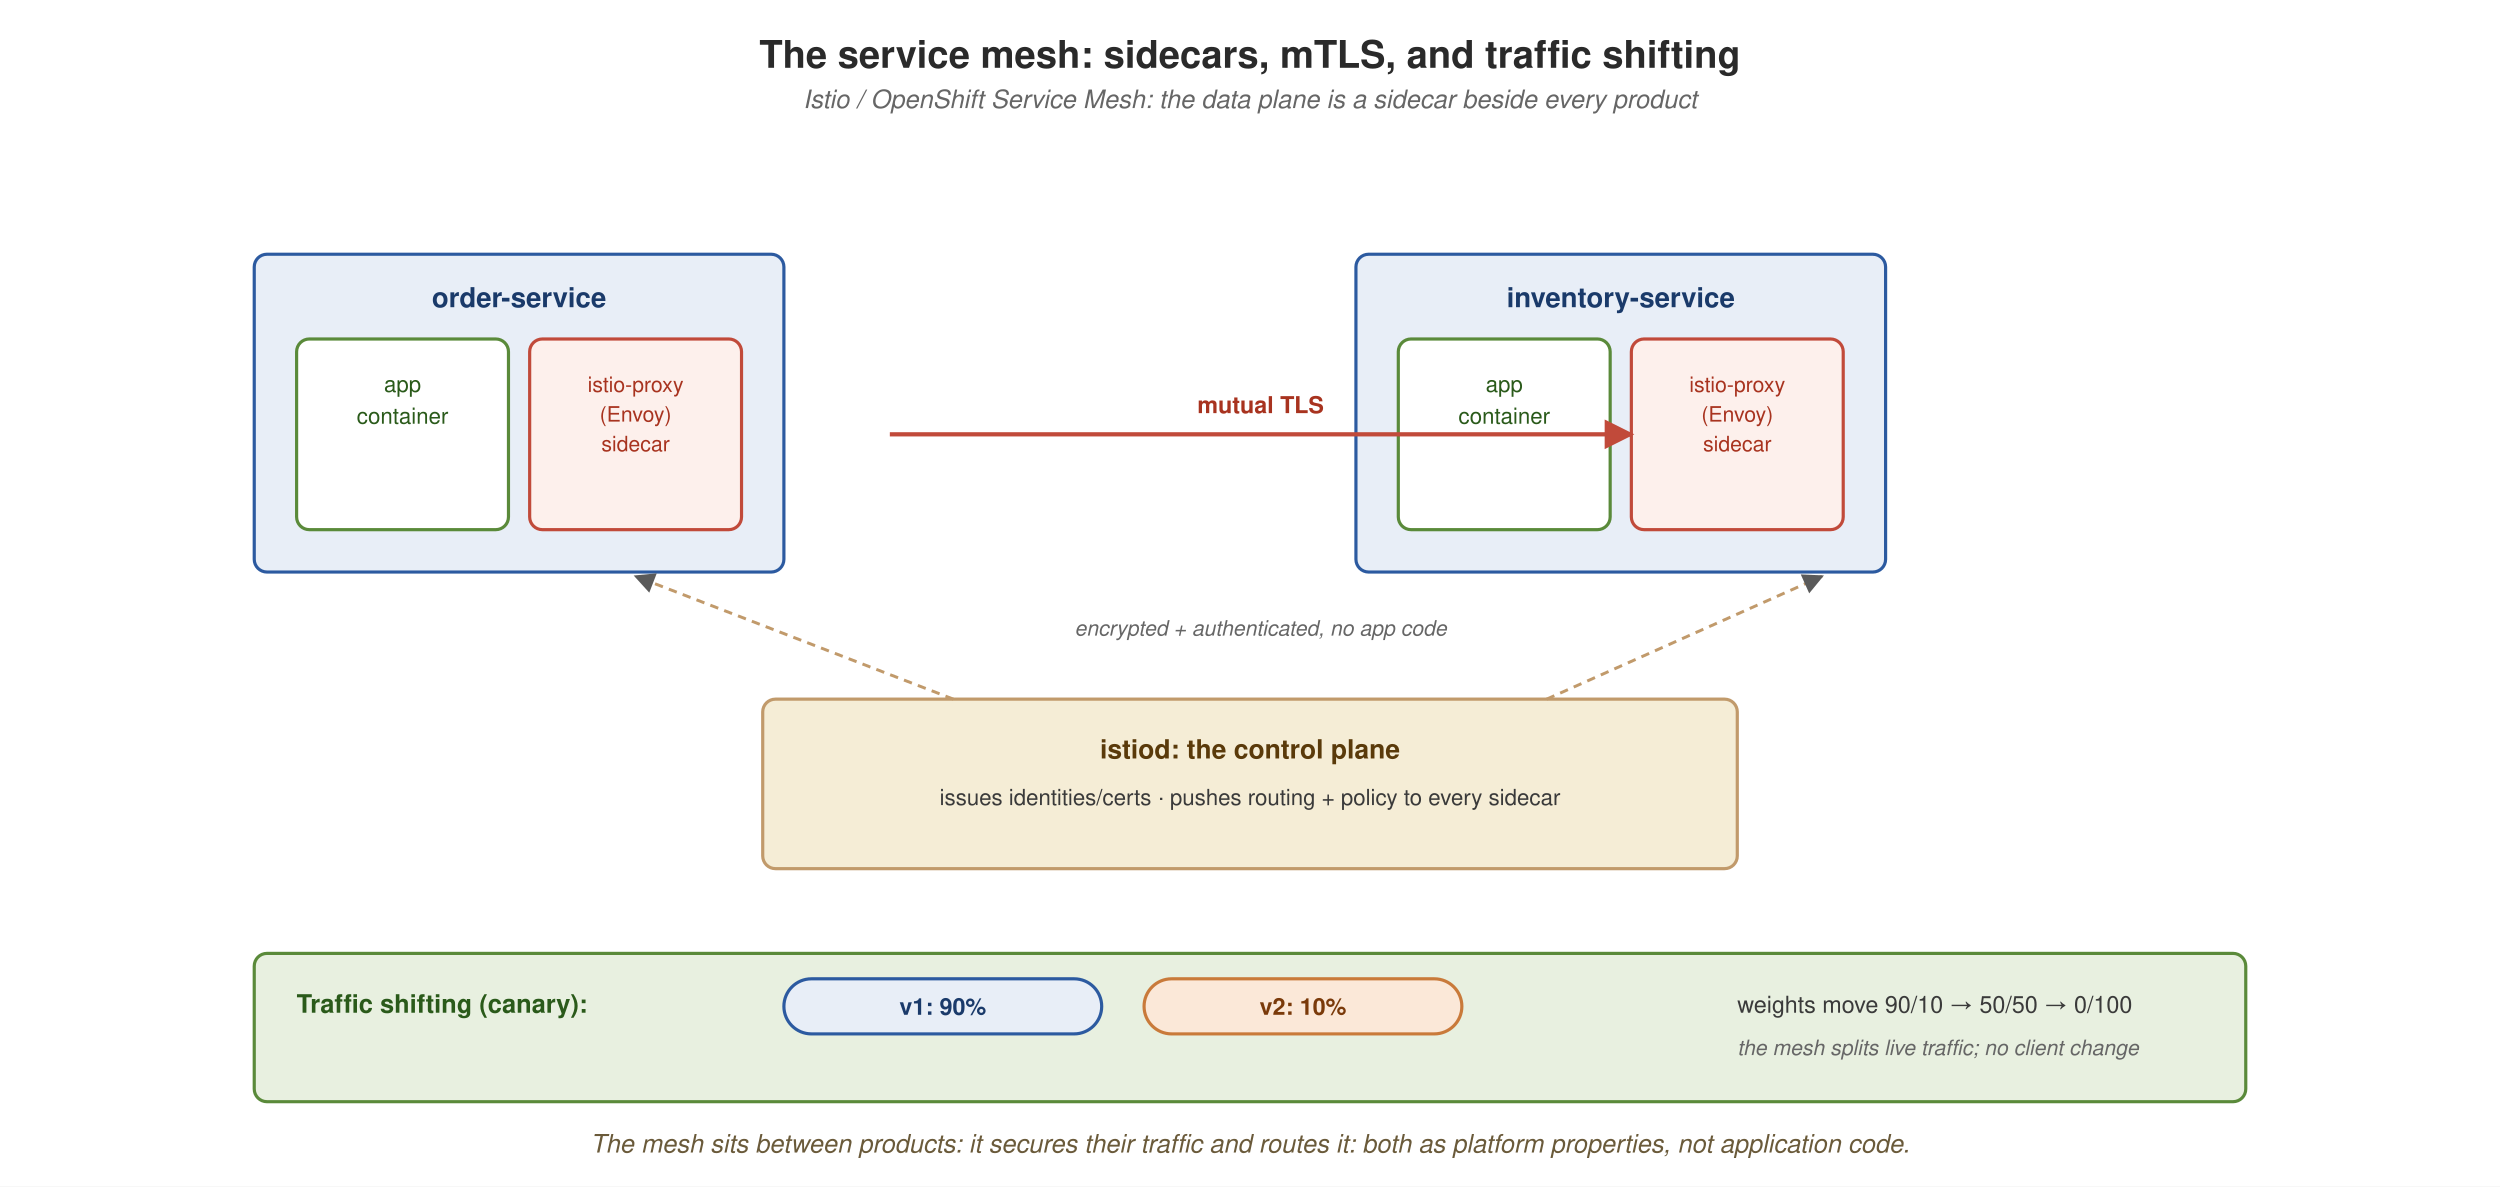
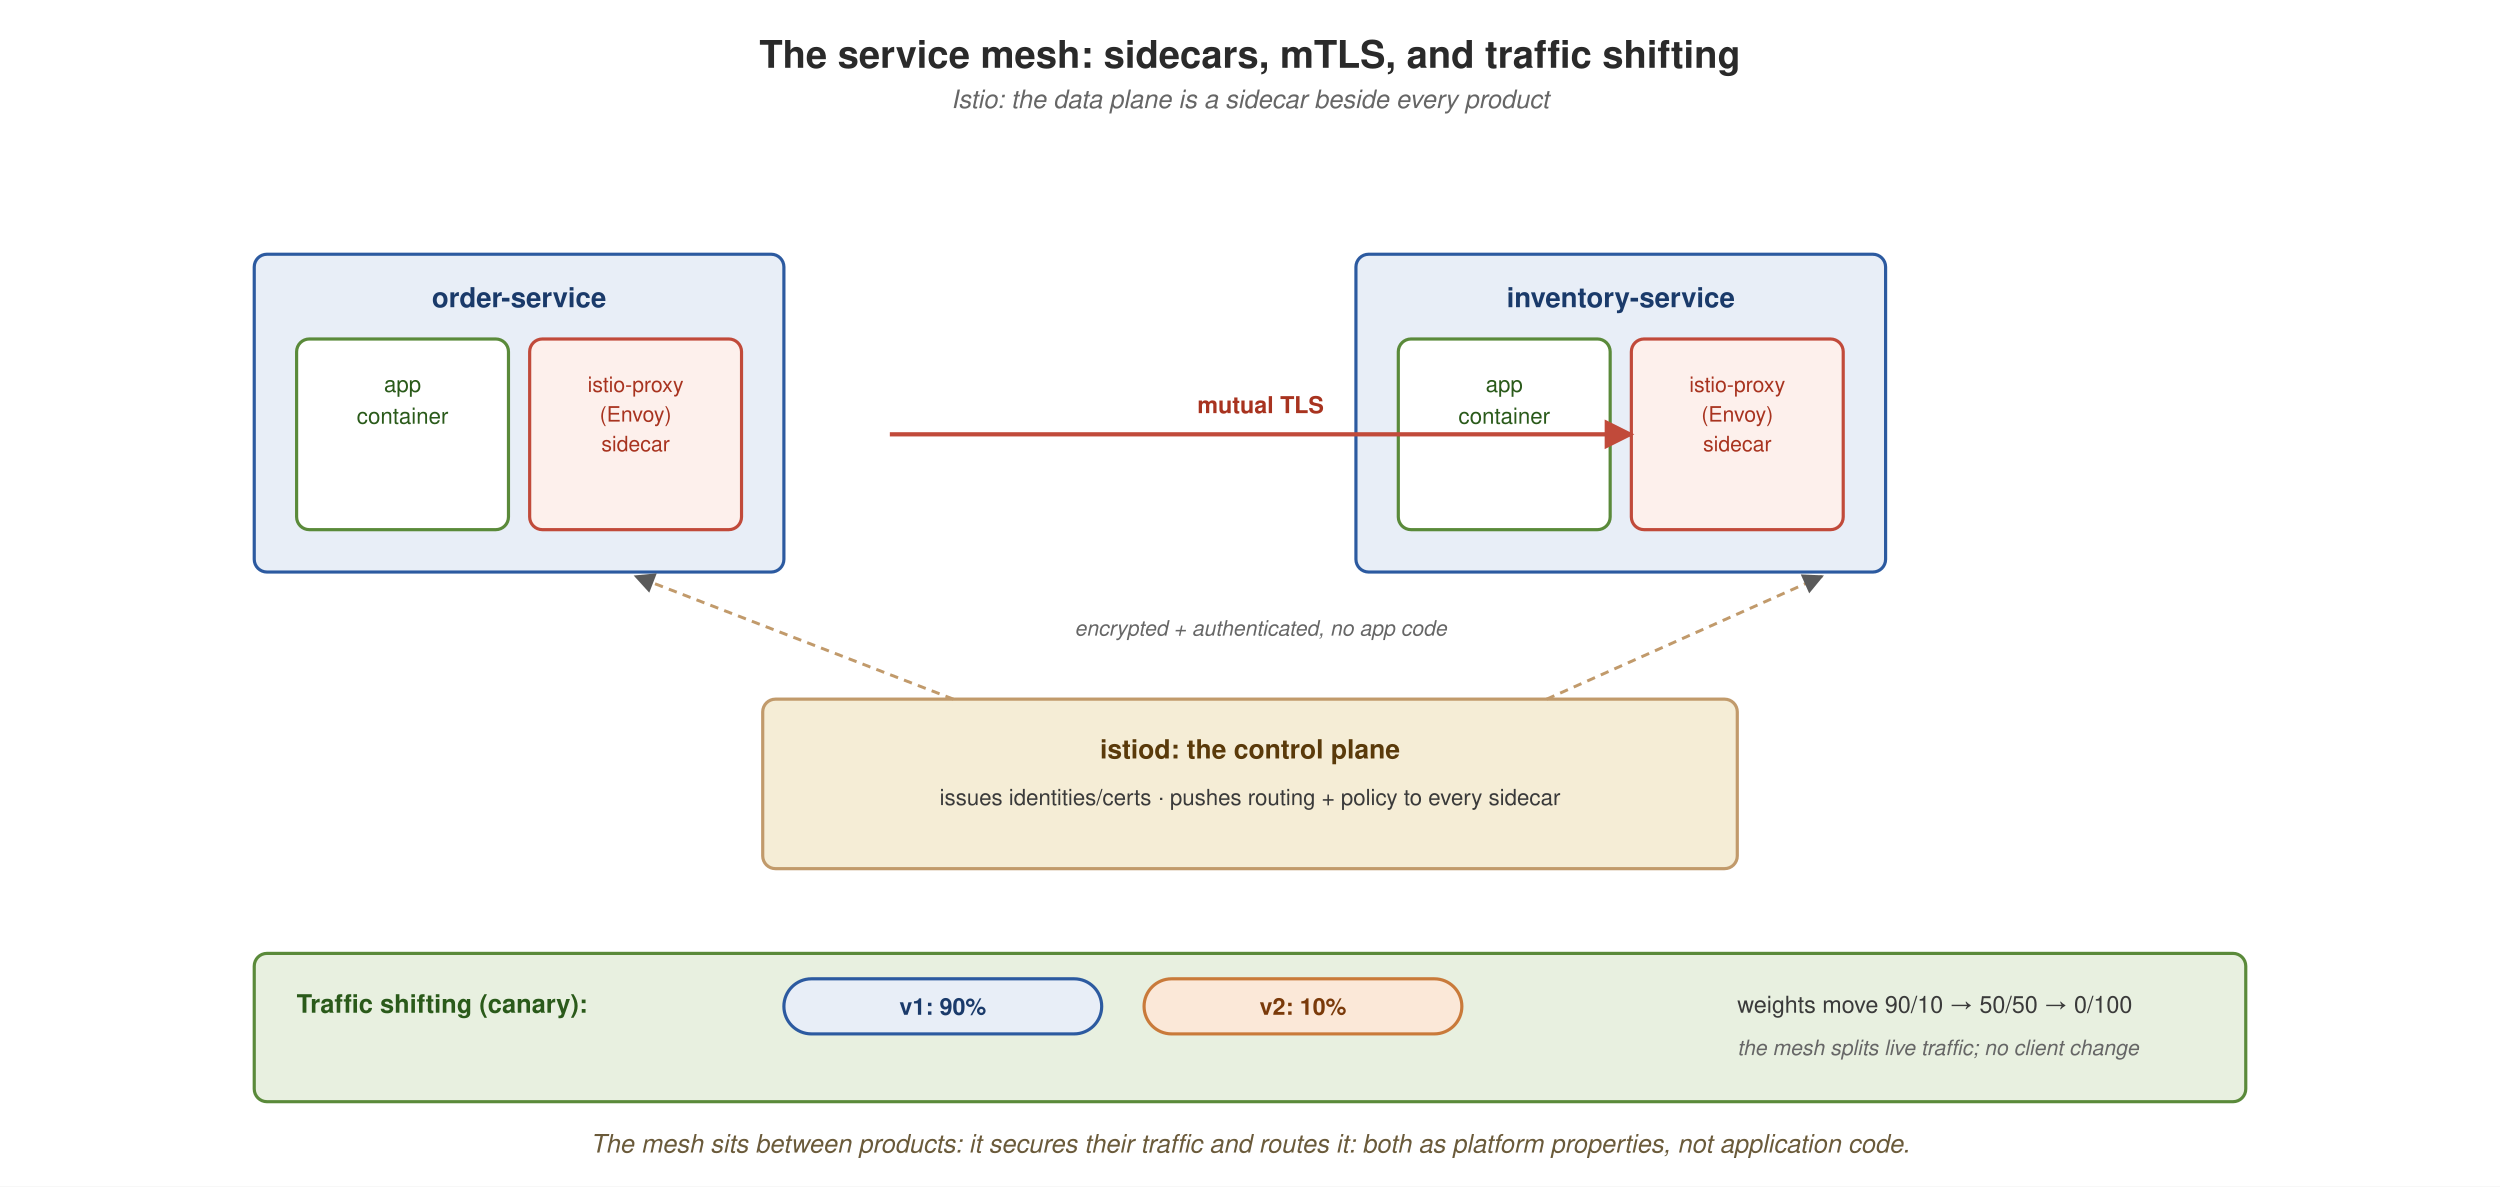
<svg xmlns="http://www.w3.org/2000/svg" viewBox="0 0 1180 560" font-family="Helvetica, -apple-system, 'Segoe UI', Roboto, sans-serif">
  <rect x="0" y="0" width="1180" height="560" fill="#ffffff" />
  <defs>
    <marker id="arr" viewBox="0 0 10 10" refX="9" refY="5" markerWidth="7" markerHeight="7" orient="auto-start-reverse">
      <path d="M0,0 L10,5 L0,10 z" fill="#5a5a5a" />
    </marker>
    <marker id="arrR" viewBox="0 0 10 10" refX="9" refY="5" markerWidth="7" markerHeight="7" orient="auto-start-reverse">
      <path d="M0,0 L10,5 L0,10 z" fill="#c14a3a" />
    </marker>
    <marker id="arrB" viewBox="0 0 10 10" refX="9" refY="5" markerWidth="7" markerHeight="7" orient="auto-start-reverse">
      <path d="M0,0 L10,5 L0,10 z" fill="#2c5aa0" />
    </marker>
    <marker id="arrG" viewBox="0 0 10 10" refX="9" refY="5" markerWidth="7" markerHeight="7" orient="auto-start-reverse">
      <path d="M0,0 L10,5 L0,10 z" fill="#5a8a3a" />
    </marker>
  </defs>
  <text x="590" y="32" font-size="18" fill="#2a2a2a" text-anchor="middle" font-weight="700">The service mesh: sidecars, mTLS, and traffic shifting</text>
-   <text x="590" y="51" font-size="12" fill="#666666" text-anchor="middle" font-style="italic">Istio / OpenShift Service Mesh: the data plane is a sidecar beside every product</text>
+   <text x="590" y="51" font-size="12" fill="#666666" text-anchor="middle" font-style="italic">Istio: the data plane is a sidecar beside every product</text>
  <rect x="120" y="120" width="250" height="150" fill="#e8eef7" stroke="#2c5aa0" stroke-width="1.5" rx="6" />
  <text x="245" y="145" font-size="13" fill="#1a3a6a" text-anchor="middle" font-weight="700">order-service</text>
  <rect x="140" y="160" width="100" height="90" fill="#ffffff" stroke="#5a8a3a" stroke-width="1.5" rx="6" />
  <text x="190" y="185" font-size="10.5" fill="#2a5a1a" text-anchor="middle">app</text>
  <text x="190" y="200" font-size="10.5" fill="#2a5a1a" text-anchor="middle">container</text>
  <rect x="250" y="160" width="100" height="90" fill="#fdf0ec" stroke="#c14a3a" stroke-width="1.5" rx="6" />
  <text x="300" y="185" font-size="10" fill="#a8331f" text-anchor="middle">istio-proxy</text>
  <text x="300" y="199" font-size="10" fill="#a8331f" text-anchor="middle">(Envoy)</text>
  <text x="300" y="213" font-size="10" fill="#a8331f" text-anchor="middle">sidecar</text>
  <rect x="640" y="120" width="250" height="150" fill="#e8eef7" stroke="#2c5aa0" stroke-width="1.5" rx="6" />
  <text x="765" y="145" font-size="13" fill="#1a3a6a" text-anchor="middle" font-weight="700">inventory-service</text>
  <rect x="660" y="160" width="100" height="90" fill="#ffffff" stroke="#5a8a3a" stroke-width="1.5" rx="6" />
  <text x="710" y="185" font-size="10.5" fill="#2a5a1a" text-anchor="middle">app</text>
  <text x="710" y="200" font-size="10.5" fill="#2a5a1a" text-anchor="middle">container</text>
  <rect x="770" y="160" width="100" height="90" fill="#fdf0ec" stroke="#c14a3a" stroke-width="1.5" rx="6" />
  <text x="820" y="185" font-size="10" fill="#a8331f" text-anchor="middle">istio-proxy</text>
  <text x="820" y="199" font-size="10" fill="#a8331f" text-anchor="middle">(Envoy)</text>
  <text x="820" y="213" font-size="10" fill="#a8331f" text-anchor="middle">sidecar</text>
  <line x1="420" y1="205" x2="770" y2="205" stroke="#c14a3a" stroke-width="2" marker-end="url(#arrR)" />
  <text x="595" y="195" font-size="11" fill="#a8331f" text-anchor="middle" font-weight="700">mutual TLS</text>
  <text x="595" y="300" font-size="10" fill="#666666" text-anchor="middle" font-style="italic">encrypted + authenticated, no app code</text>
  <rect x="360" y="330" width="460" height="80" fill="#f5edd6" stroke="#c19a6b" stroke-width="1.5" rx="6" />
  <text x="590" y="358" font-size="12.5" fill="#5a3a0a" text-anchor="middle" font-weight="700">istiod: the control plane</text>
  <text x="590" y="380" font-size="10.5" fill="#3a3a3a" text-anchor="middle">issues identities/certs · pushes routing + policy to every sidecar</text>
  <line x1="450" y1="330" x2="300" y2="272" stroke="#c19a6b" stroke-width="1.4" marker-end="url(#arr)" stroke-dasharray="4 3" />
  <line x1="730" y1="330" x2="860" y2="272" stroke="#c19a6b" stroke-width="1.4" marker-end="url(#arr)" stroke-dasharray="4 3" />
  <rect x="120" y="450" width="940" height="70" fill="#e8f0e0" stroke="#5a8a3a" stroke-width="1.5" rx="6" />
  <text x="140" y="478" font-size="12" fill="#2a5a1a" text-anchor="start" font-weight="700">Traffic shifting (canary):</text>
  <rect x="370" y="462" width="150" height="26" fill="#e8eef7" stroke="#2c5aa0" stroke-width="1.5" rx="13" />
  <text x="445" y="479" font-size="11" fill="#1a3a6a" text-anchor="middle" font-weight="700">v1: 90%</text>
  <rect x="540" y="462" width="150" height="26" fill="#fbe8d8" stroke="#c97a3a" stroke-width="1.5" rx="13" />
  <text x="615" y="479" font-size="11" fill="#7a3a0a" text-anchor="middle" font-weight="700">v2: 10%</text>
  <text x="820" y="478" font-size="11" fill="#3a3a3a" text-anchor="start">weights move 90/10 → 50/50 → 0/100</text>
  <text x="820" y="498" font-size="10" fill="#666666" text-anchor="start" font-style="italic">the mesh splits live traffic; no client change</text>
  <text x="590" y="544" font-size="12" fill="#6a5a3a" text-anchor="middle" font-style="italic">The mesh sits between products: it secures their traffic and routes it: both as platform properties, not application code.</text>
</svg>
